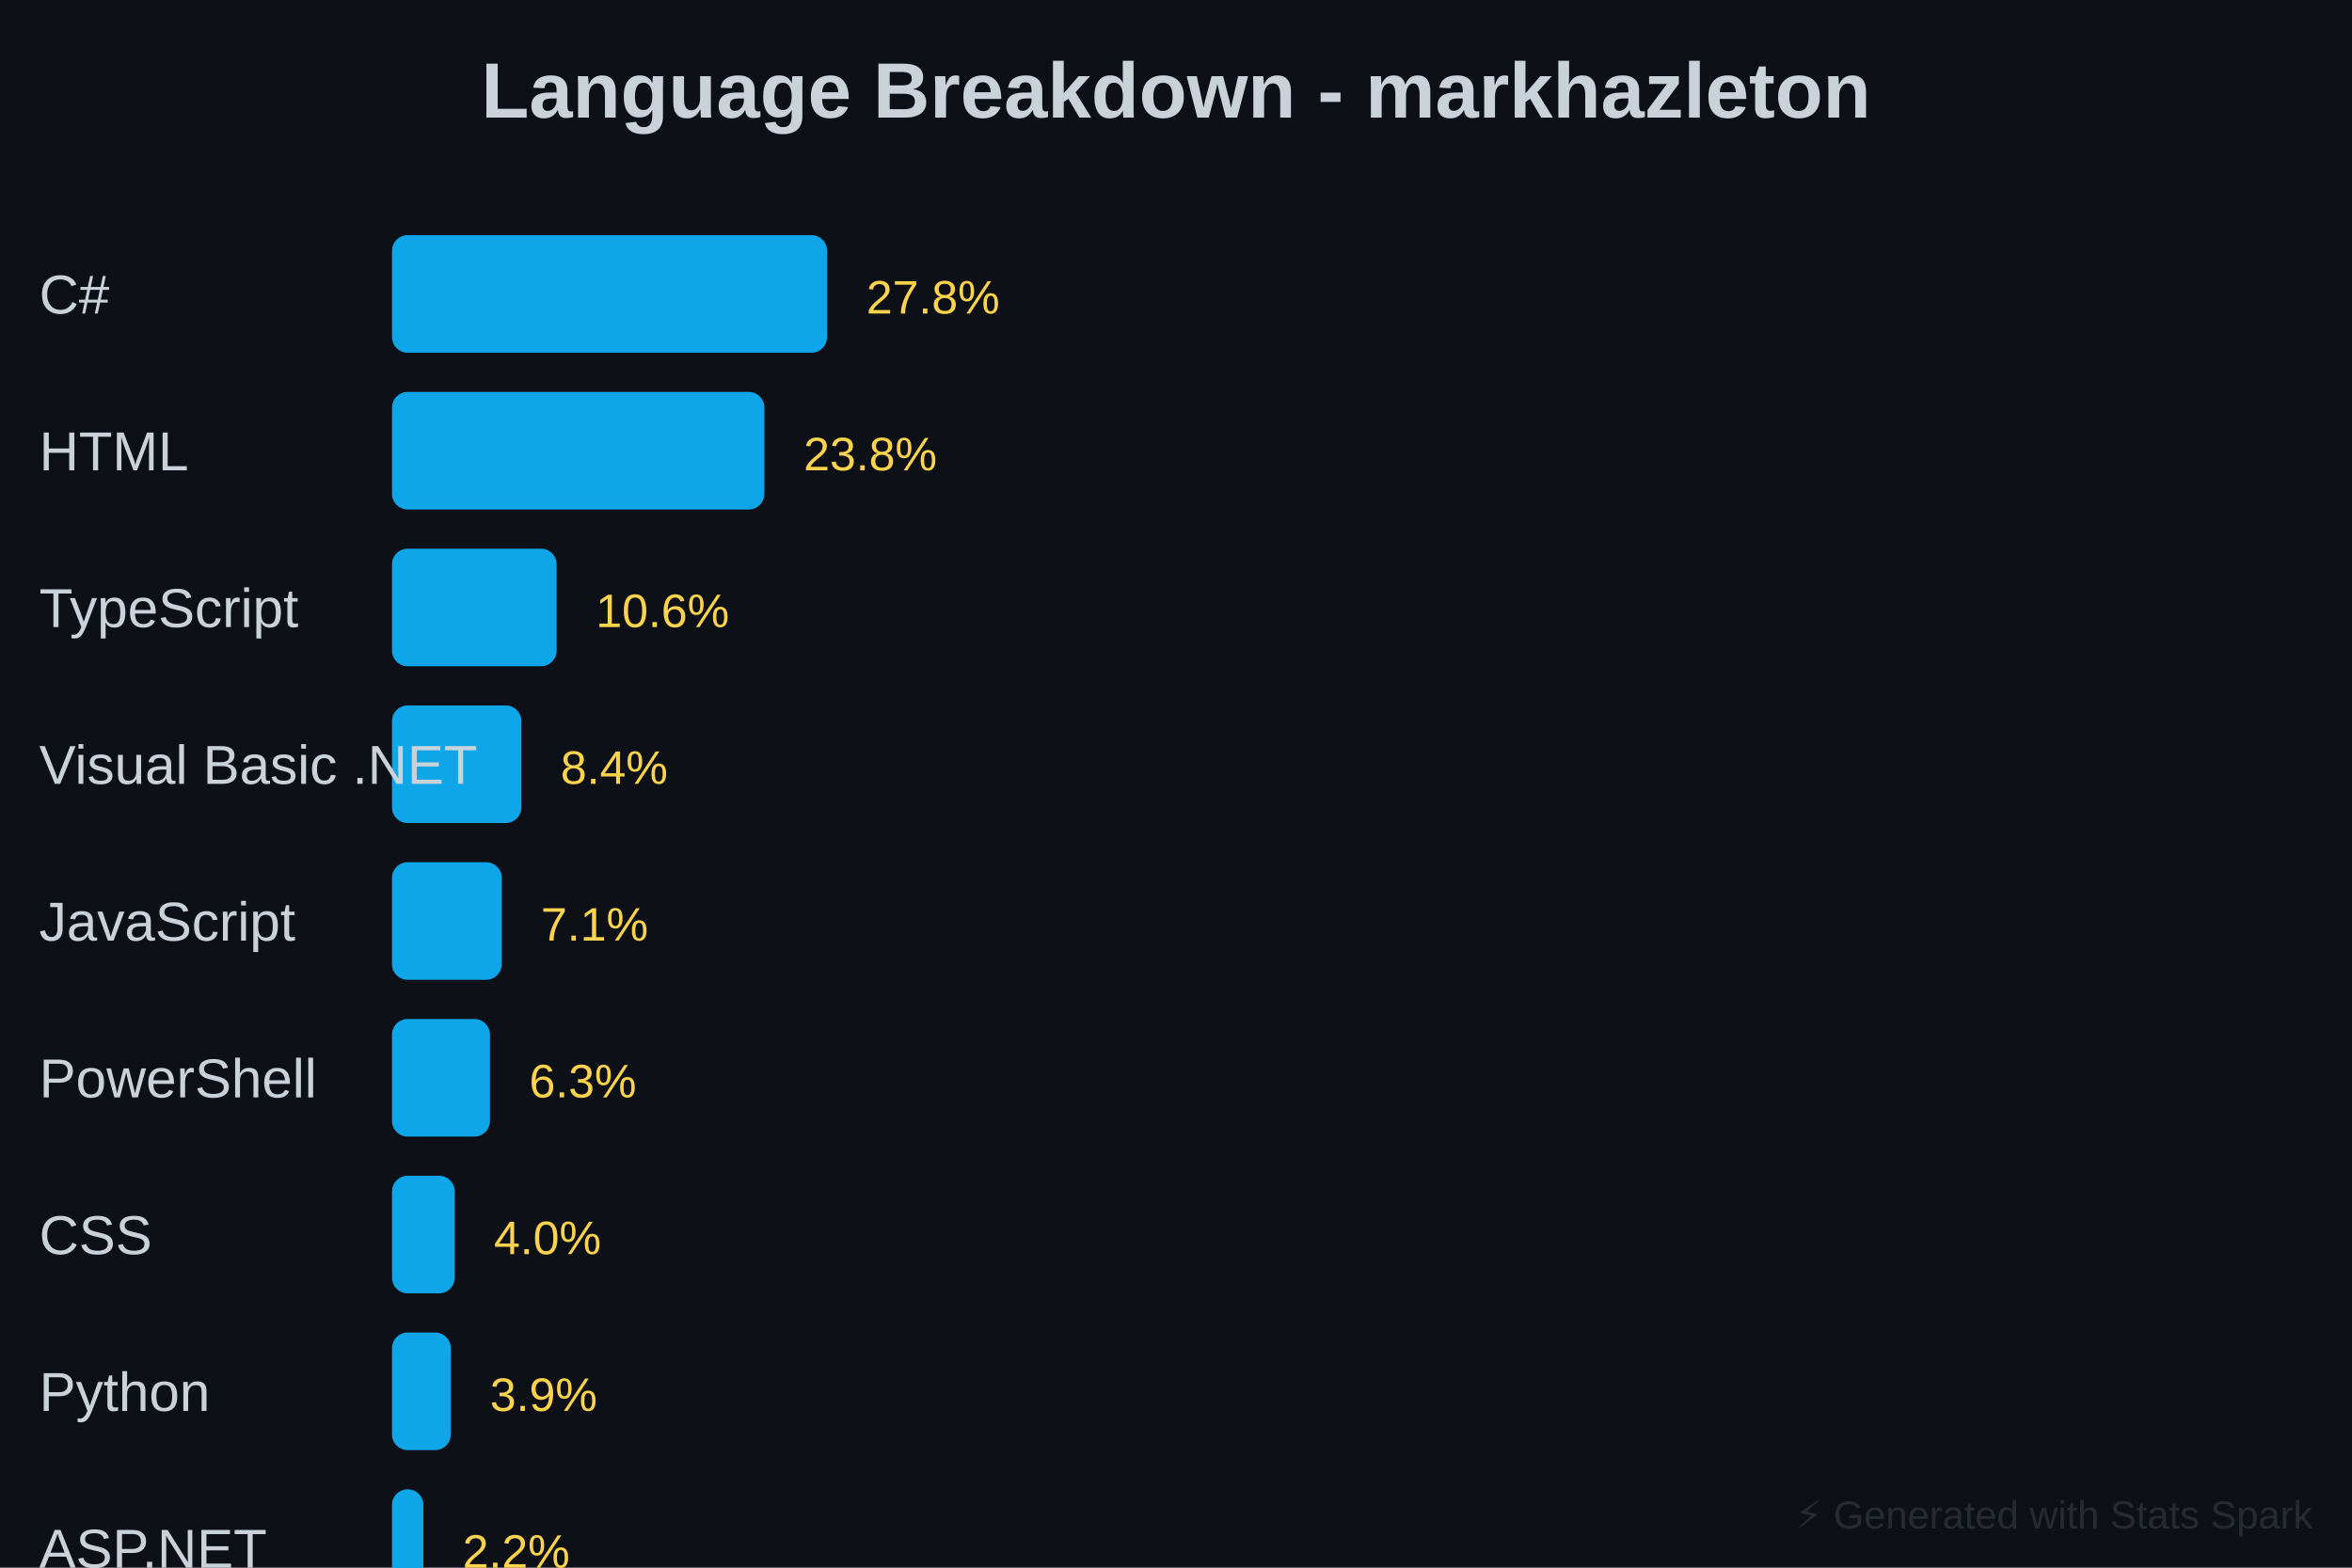
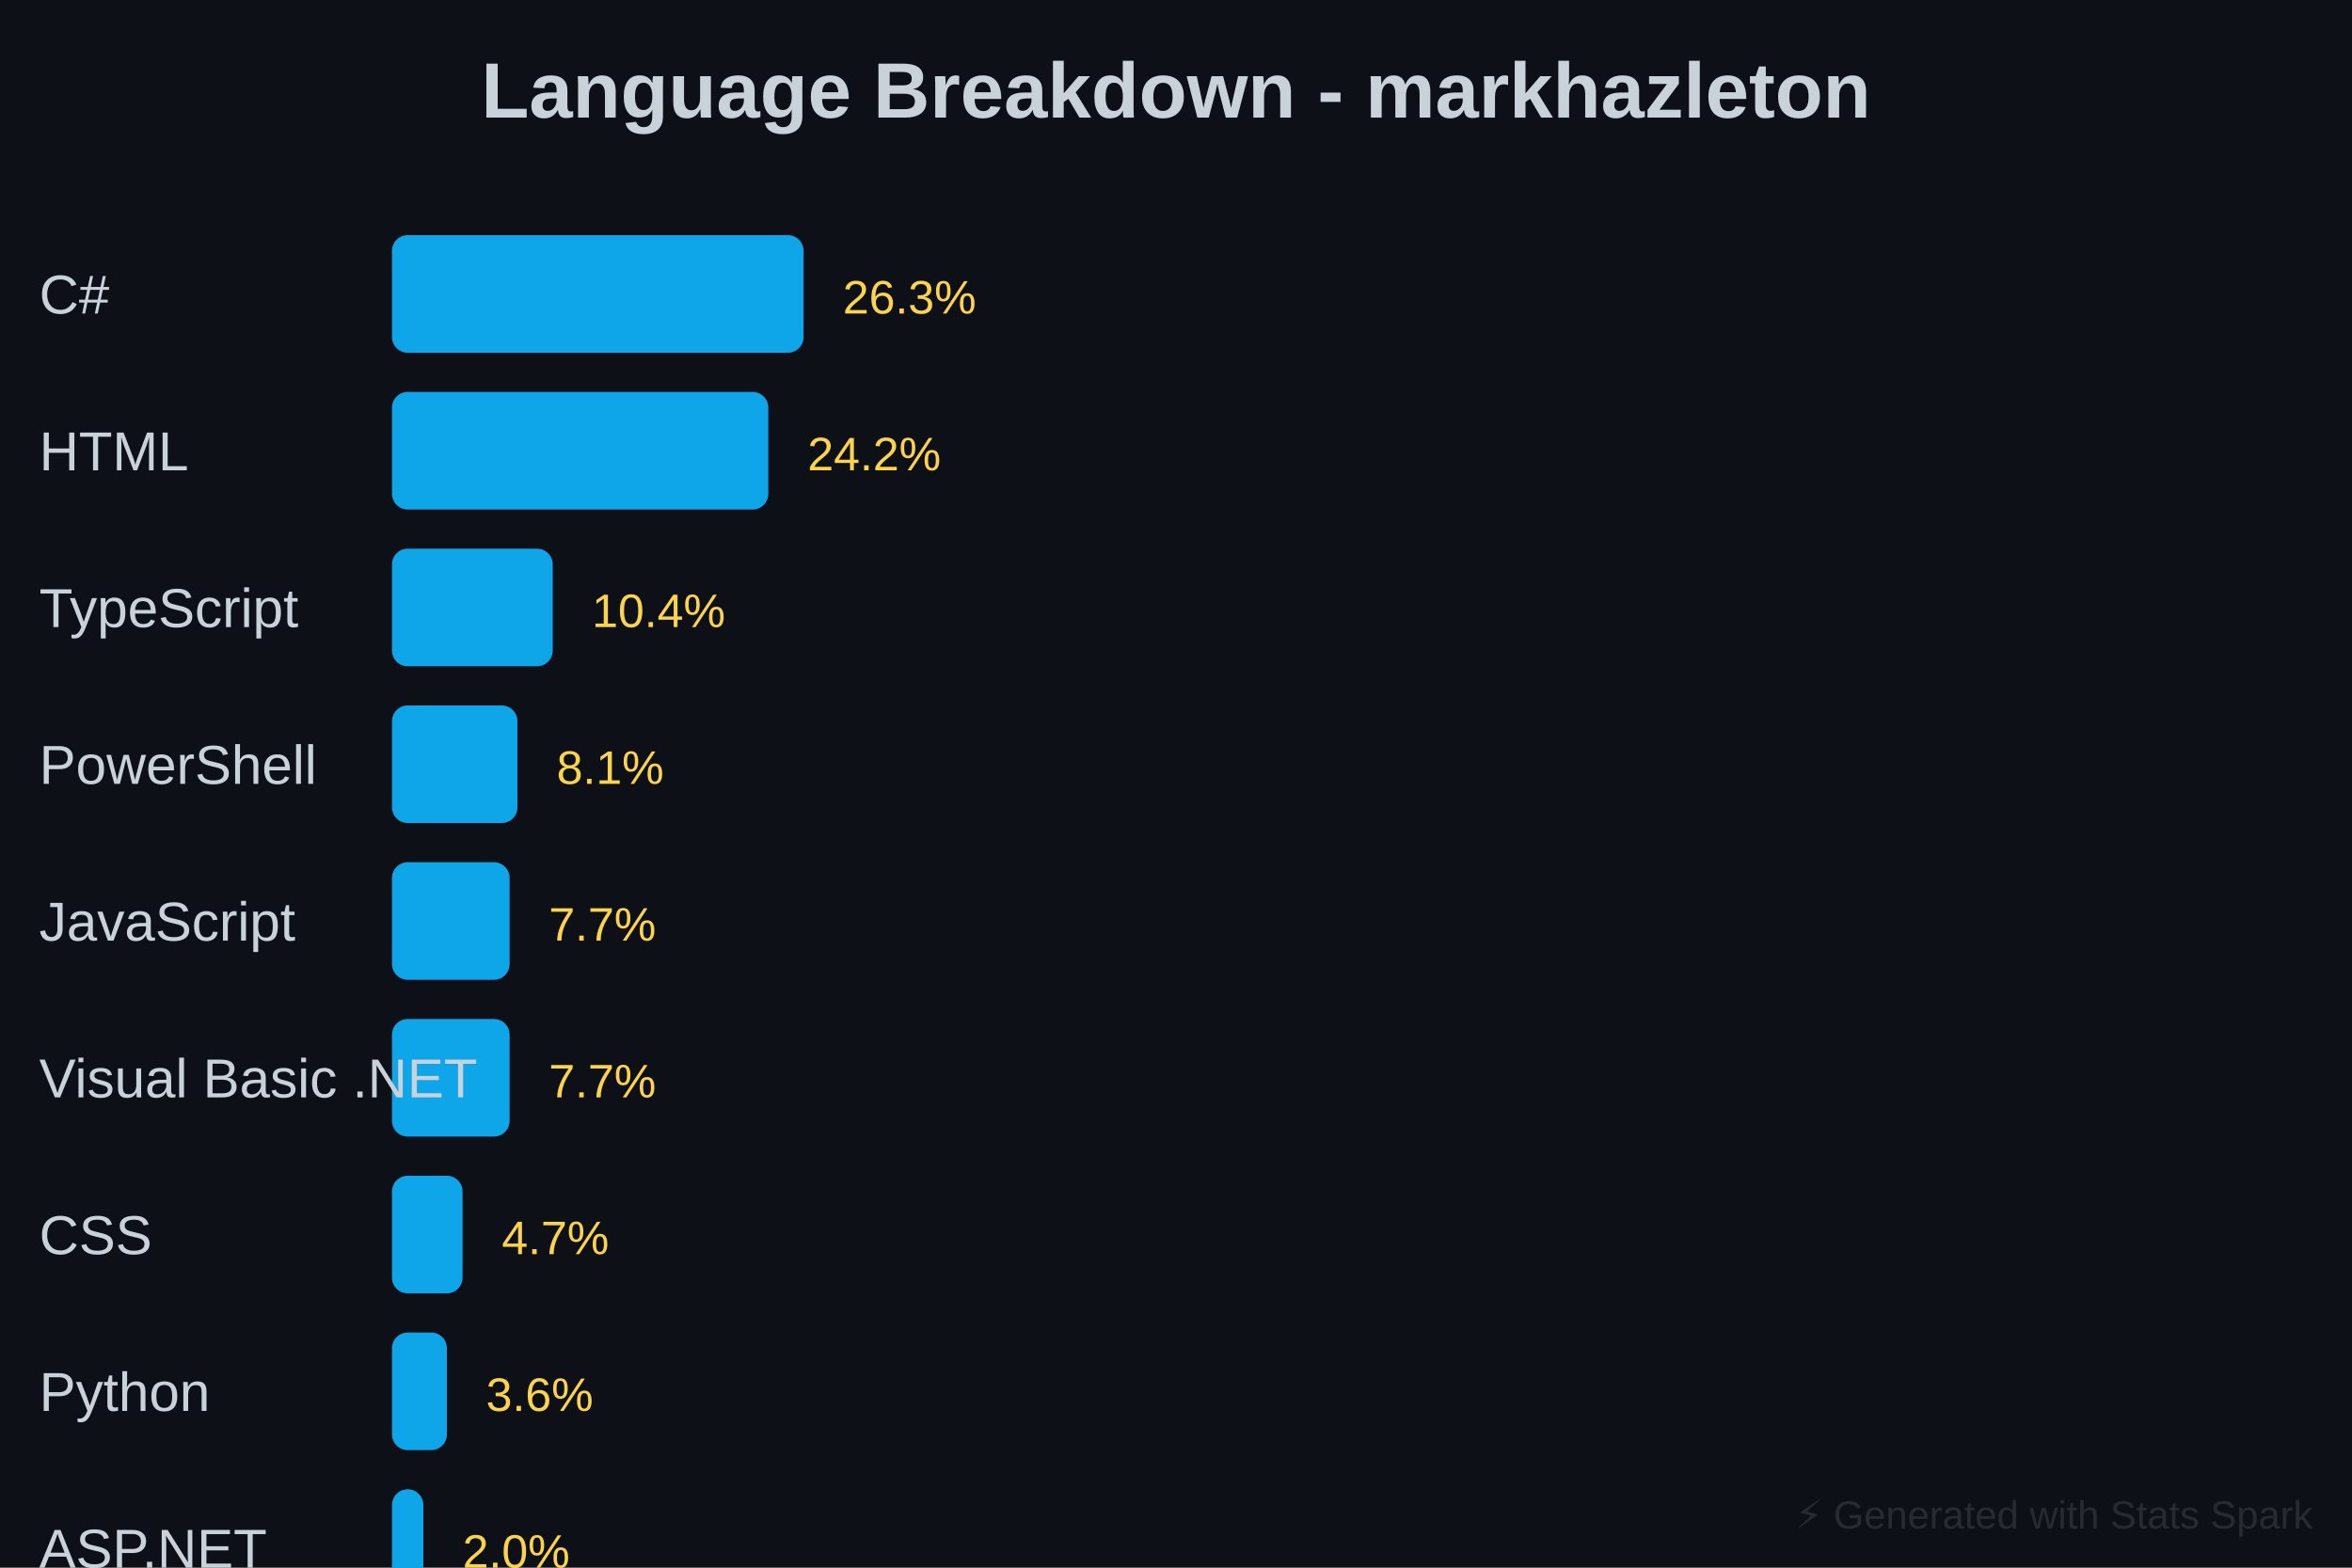
<svg xmlns="http://www.w3.org/2000/svg" baseProfile="full" height="400" version="1.1" width="600">
  <defs />
  <rect fill="#0D1117" height="400" width="600" x="0" y="0" />
  <text fill="#C9D1D9" font-family="Arial, sans-serif" font-size="20px" font-weight="bold" text-anchor="middle" x="300" y="30">Language Breakdown - markhazleton</text>
-   <rect fill="#0EA5E9" height="30" rx="4" width="111" x="100" y="60" />
+   <rect fill="#0EA5E9" height="30" rx="4" width="105" x="100" y="60" />
  <text fill="#C9D1D9" font-family="Arial, sans-serif" font-size="14px" x="10" y="80">C#</text>
-   <text fill="#FCD34D" font-family="Arial, sans-serif" font-size="12px" x="221" y="80">27.8%</text>
-   <rect fill="#0EA5E9" height="30" rx="4" width="95" x="100" y="100" />
+   <text fill="#FCD34D" font-family="Arial, sans-serif" font-size="12px" x="215" y="80">26.3%</text>
+   <rect fill="#0EA5E9" height="30" rx="4" width="96" x="100" y="100" />
  <text fill="#C9D1D9" font-family="Arial, sans-serif" font-size="14px" x="10" y="120">HTML</text>
-   <text fill="#FCD34D" font-family="Arial, sans-serif" font-size="12px" x="205" y="120">23.8%</text>
-   <rect fill="#0EA5E9" height="30" rx="4" width="42" x="100" y="140" />
+   <text fill="#FCD34D" font-family="Arial, sans-serif" font-size="12px" x="206" y="120">24.2%</text>
+   <rect fill="#0EA5E9" height="30" rx="4" width="41" x="100" y="140" />
  <text fill="#C9D1D9" font-family="Arial, sans-serif" font-size="14px" x="10" y="160">TypeScript</text>
-   <text fill="#FCD34D" font-family="Arial, sans-serif" font-size="12px" x="152" y="160">10.6%</text>
-   <rect fill="#0EA5E9" height="30" rx="4" width="33" x="100" y="180" />
-   <text fill="#C9D1D9" font-family="Arial, sans-serif" font-size="14px" x="10" y="200">Visual Basic .NET</text>
-   <text fill="#FCD34D" font-family="Arial, sans-serif" font-size="12px" x="143" y="200">8.4%</text>
-   <rect fill="#0EA5E9" height="30" rx="4" width="28" x="100" y="220" />
+   <text fill="#FCD34D" font-family="Arial, sans-serif" font-size="12px" x="151" y="160">10.4%</text>
+   <rect fill="#0EA5E9" height="30" rx="4" width="32" x="100" y="180" />
+   <text fill="#C9D1D9" font-family="Arial, sans-serif" font-size="14px" x="10" y="200">PowerShell</text>
+   <text fill="#FCD34D" font-family="Arial, sans-serif" font-size="12px" x="142" y="200">8.1%</text>
+   <rect fill="#0EA5E9" height="30" rx="4" width="30" x="100" y="220" />
  <text fill="#C9D1D9" font-family="Arial, sans-serif" font-size="14px" x="10" y="240">JavaScript</text>
-   <text fill="#FCD34D" font-family="Arial, sans-serif" font-size="12px" x="138" y="240">7.1%</text>
-   <rect fill="#0EA5E9" height="30" rx="4" width="25" x="100" y="260" />
-   <text fill="#C9D1D9" font-family="Arial, sans-serif" font-size="14px" x="10" y="280">PowerShell</text>
-   <text fill="#FCD34D" font-family="Arial, sans-serif" font-size="12px" x="135" y="280">6.3%</text>
-   <rect fill="#0EA5E9" height="30" rx="4" width="16" x="100" y="300" />
+   <text fill="#FCD34D" font-family="Arial, sans-serif" font-size="12px" x="140" y="240">7.7%</text>
+   <rect fill="#0EA5E9" height="30" rx="4" width="30" x="100" y="260" />
+   <text fill="#C9D1D9" font-family="Arial, sans-serif" font-size="14px" x="10" y="280">Visual Basic .NET</text>
+   <text fill="#FCD34D" font-family="Arial, sans-serif" font-size="12px" x="140" y="280">7.7%</text>
+   <rect fill="#0EA5E9" height="30" rx="4" width="18" x="100" y="300" />
  <text fill="#C9D1D9" font-family="Arial, sans-serif" font-size="14px" x="10" y="320">CSS</text>
-   <text fill="#FCD34D" font-family="Arial, sans-serif" font-size="12px" x="126" y="320">4.0%</text>
-   <rect fill="#0EA5E9" height="30" rx="4" width="15" x="100" y="340" />
+   <text fill="#FCD34D" font-family="Arial, sans-serif" font-size="12px" x="128" y="320">4.7%</text>
+   <rect fill="#0EA5E9" height="30" rx="4" width="14" x="100" y="340" />
  <text fill="#C9D1D9" font-family="Arial, sans-serif" font-size="14px" x="10" y="360">Python</text>
-   <text fill="#FCD34D" font-family="Arial, sans-serif" font-size="12px" x="125" y="360">3.9%</text>
+   <text fill="#FCD34D" font-family="Arial, sans-serif" font-size="12px" x="124" y="360">3.6%</text>
  <rect fill="#0EA5E9" height="30" rx="4" width="8" x="100" y="380" />
  <text fill="#C9D1D9" font-family="Arial, sans-serif" font-size="14px" x="10" y="400">ASP.NET</text>
-   <text fill="#FCD34D" font-family="Arial, sans-serif" font-size="12px" x="118" y="400">2.2%</text>
-   <rect fill="#0EA5E9" height="30" rx="4" width="23" x="100" y="420" />
+   <text fill="#FCD34D" font-family="Arial, sans-serif" font-size="12px" x="118" y="400">2.0%</text>
+   <rect fill="#0EA5E9" height="30" rx="4" width="21" x="100" y="420" />
  <text fill="#C9D1D9" font-family="Arial, sans-serif" font-size="14px" x="10" y="440">Other</text>
-   <text fill="#FCD34D" font-family="Arial, sans-serif" font-size="12px" x="133" y="440">5.8%</text>
+   <text fill="#FCD34D" font-family="Arial, sans-serif" font-size="12px" x="131" y="440">5.3%</text>
  <text fill="#30363D" font-family="Arial, sans-serif" font-size="10px" opacity="0.7" text-anchor="end" x="590" y="390">⚡ Generated with Stats Spark</text>
</svg>
